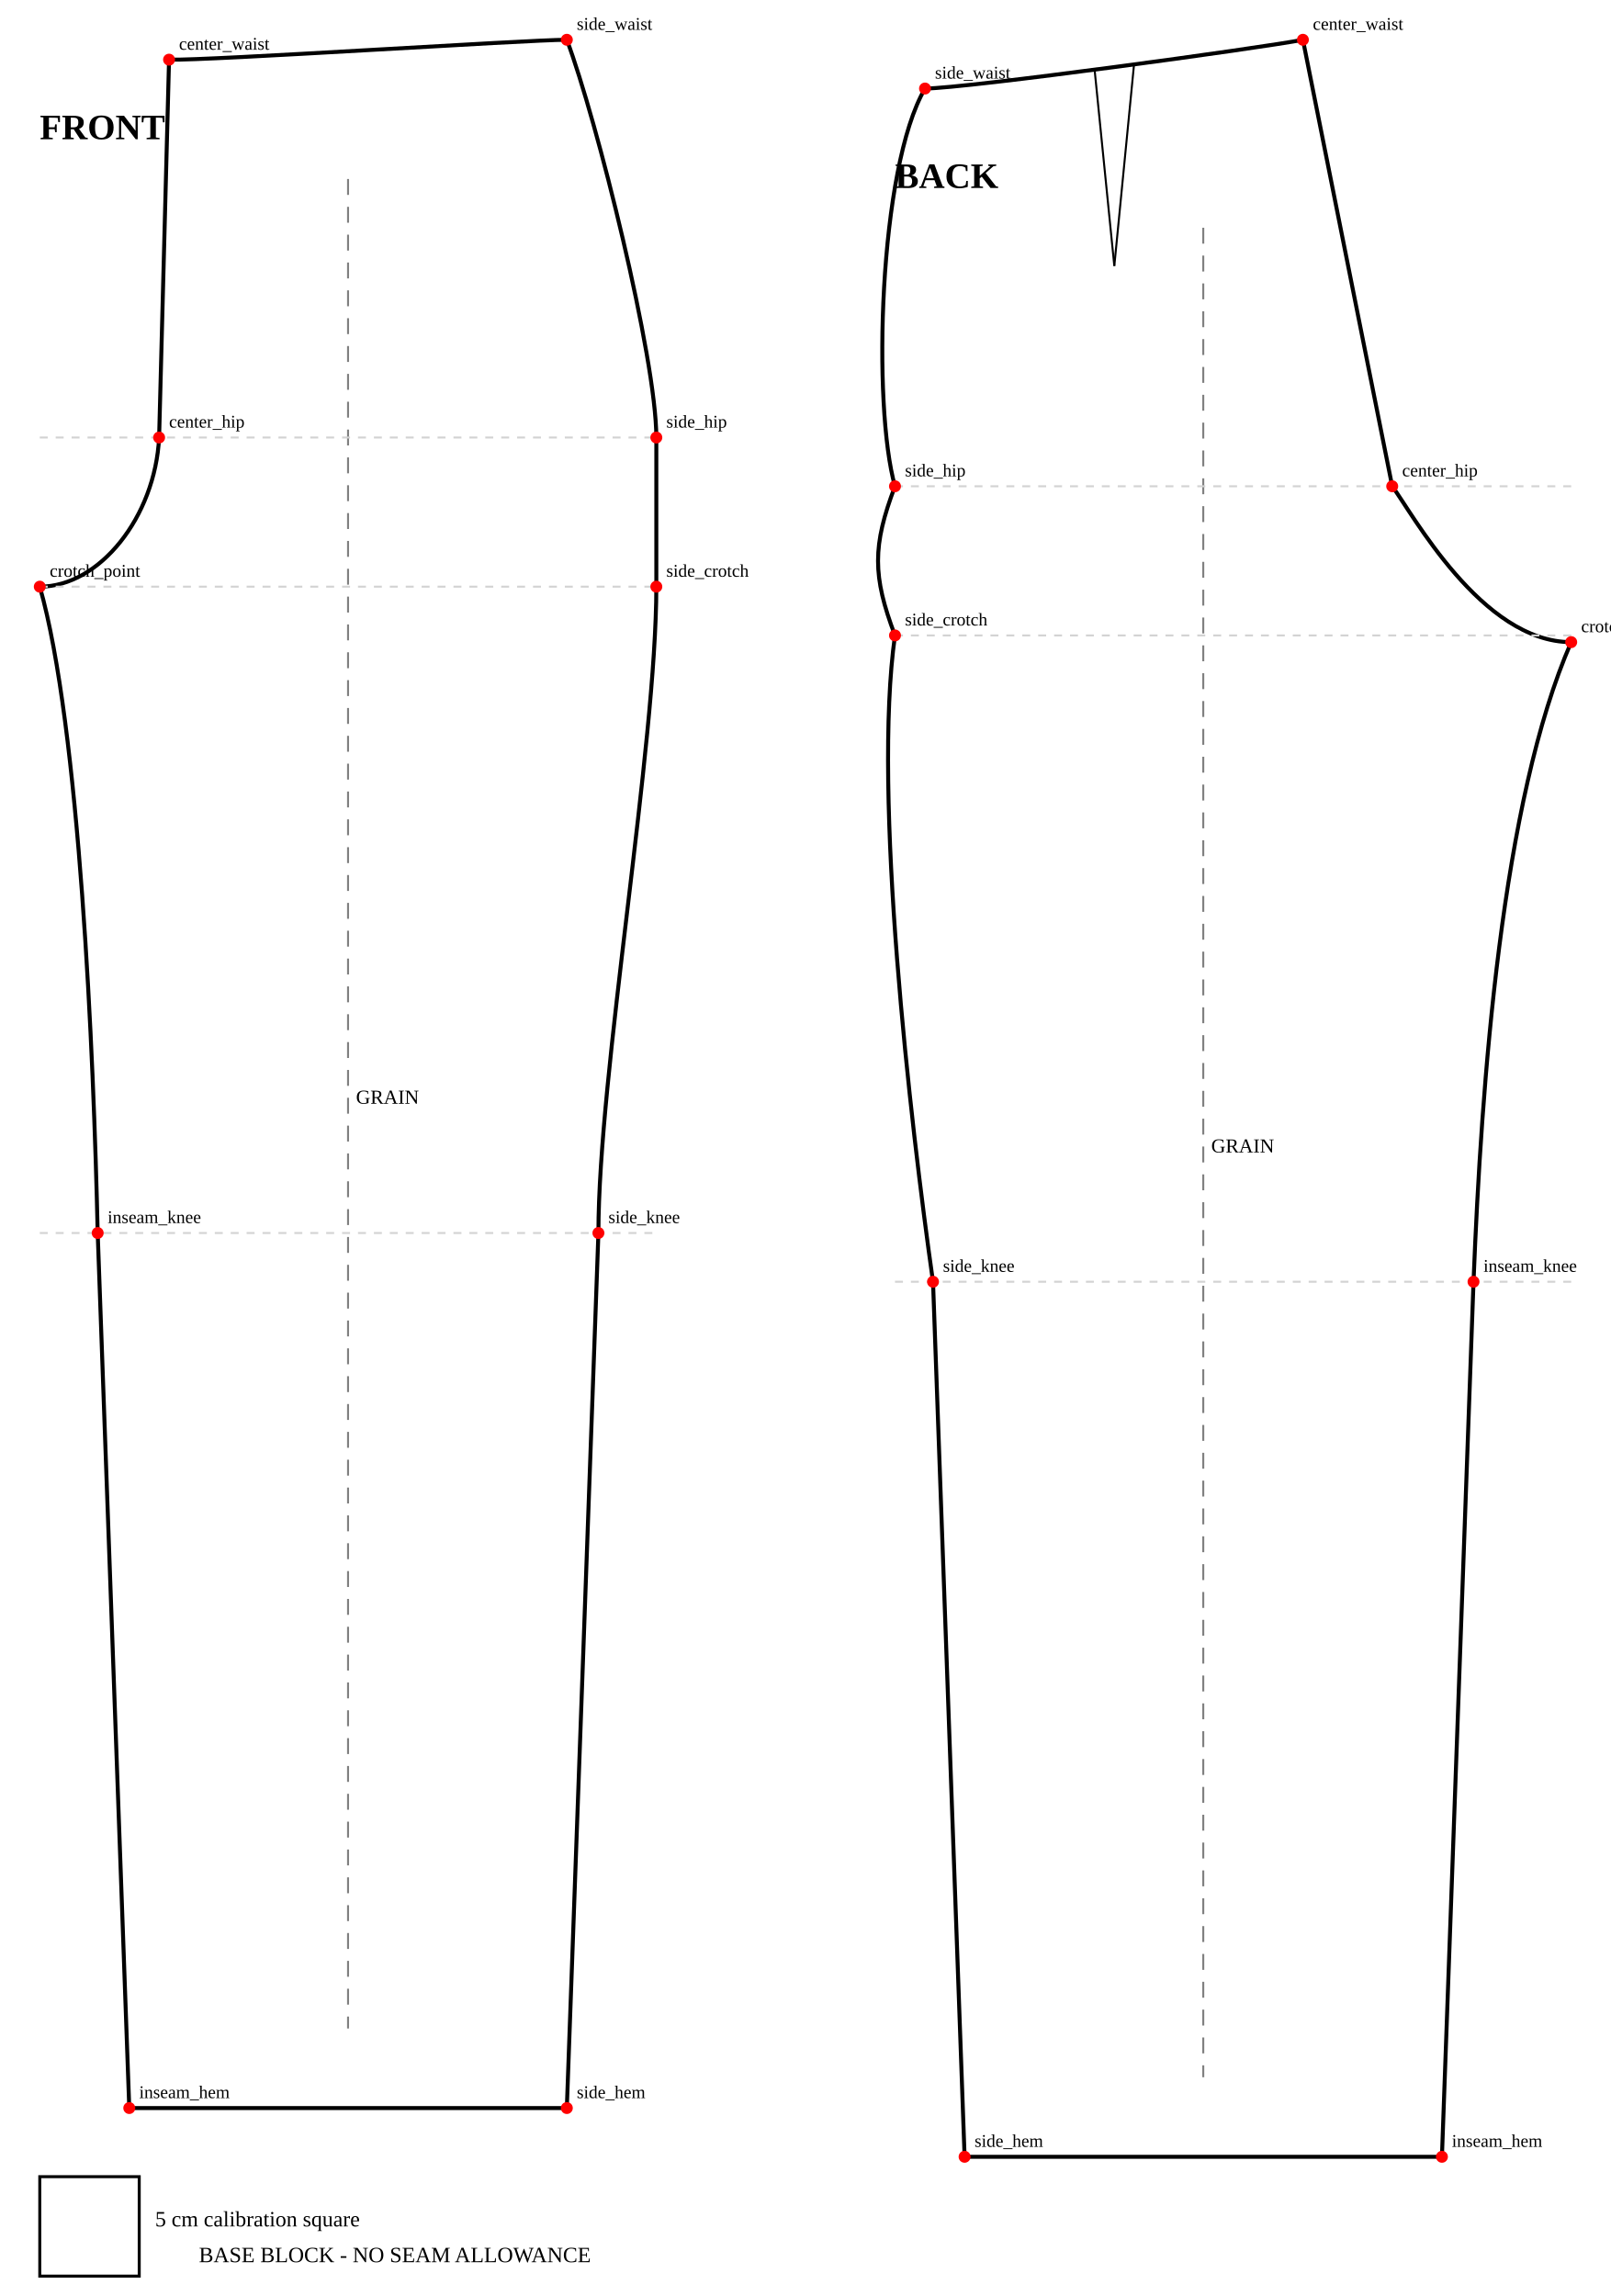
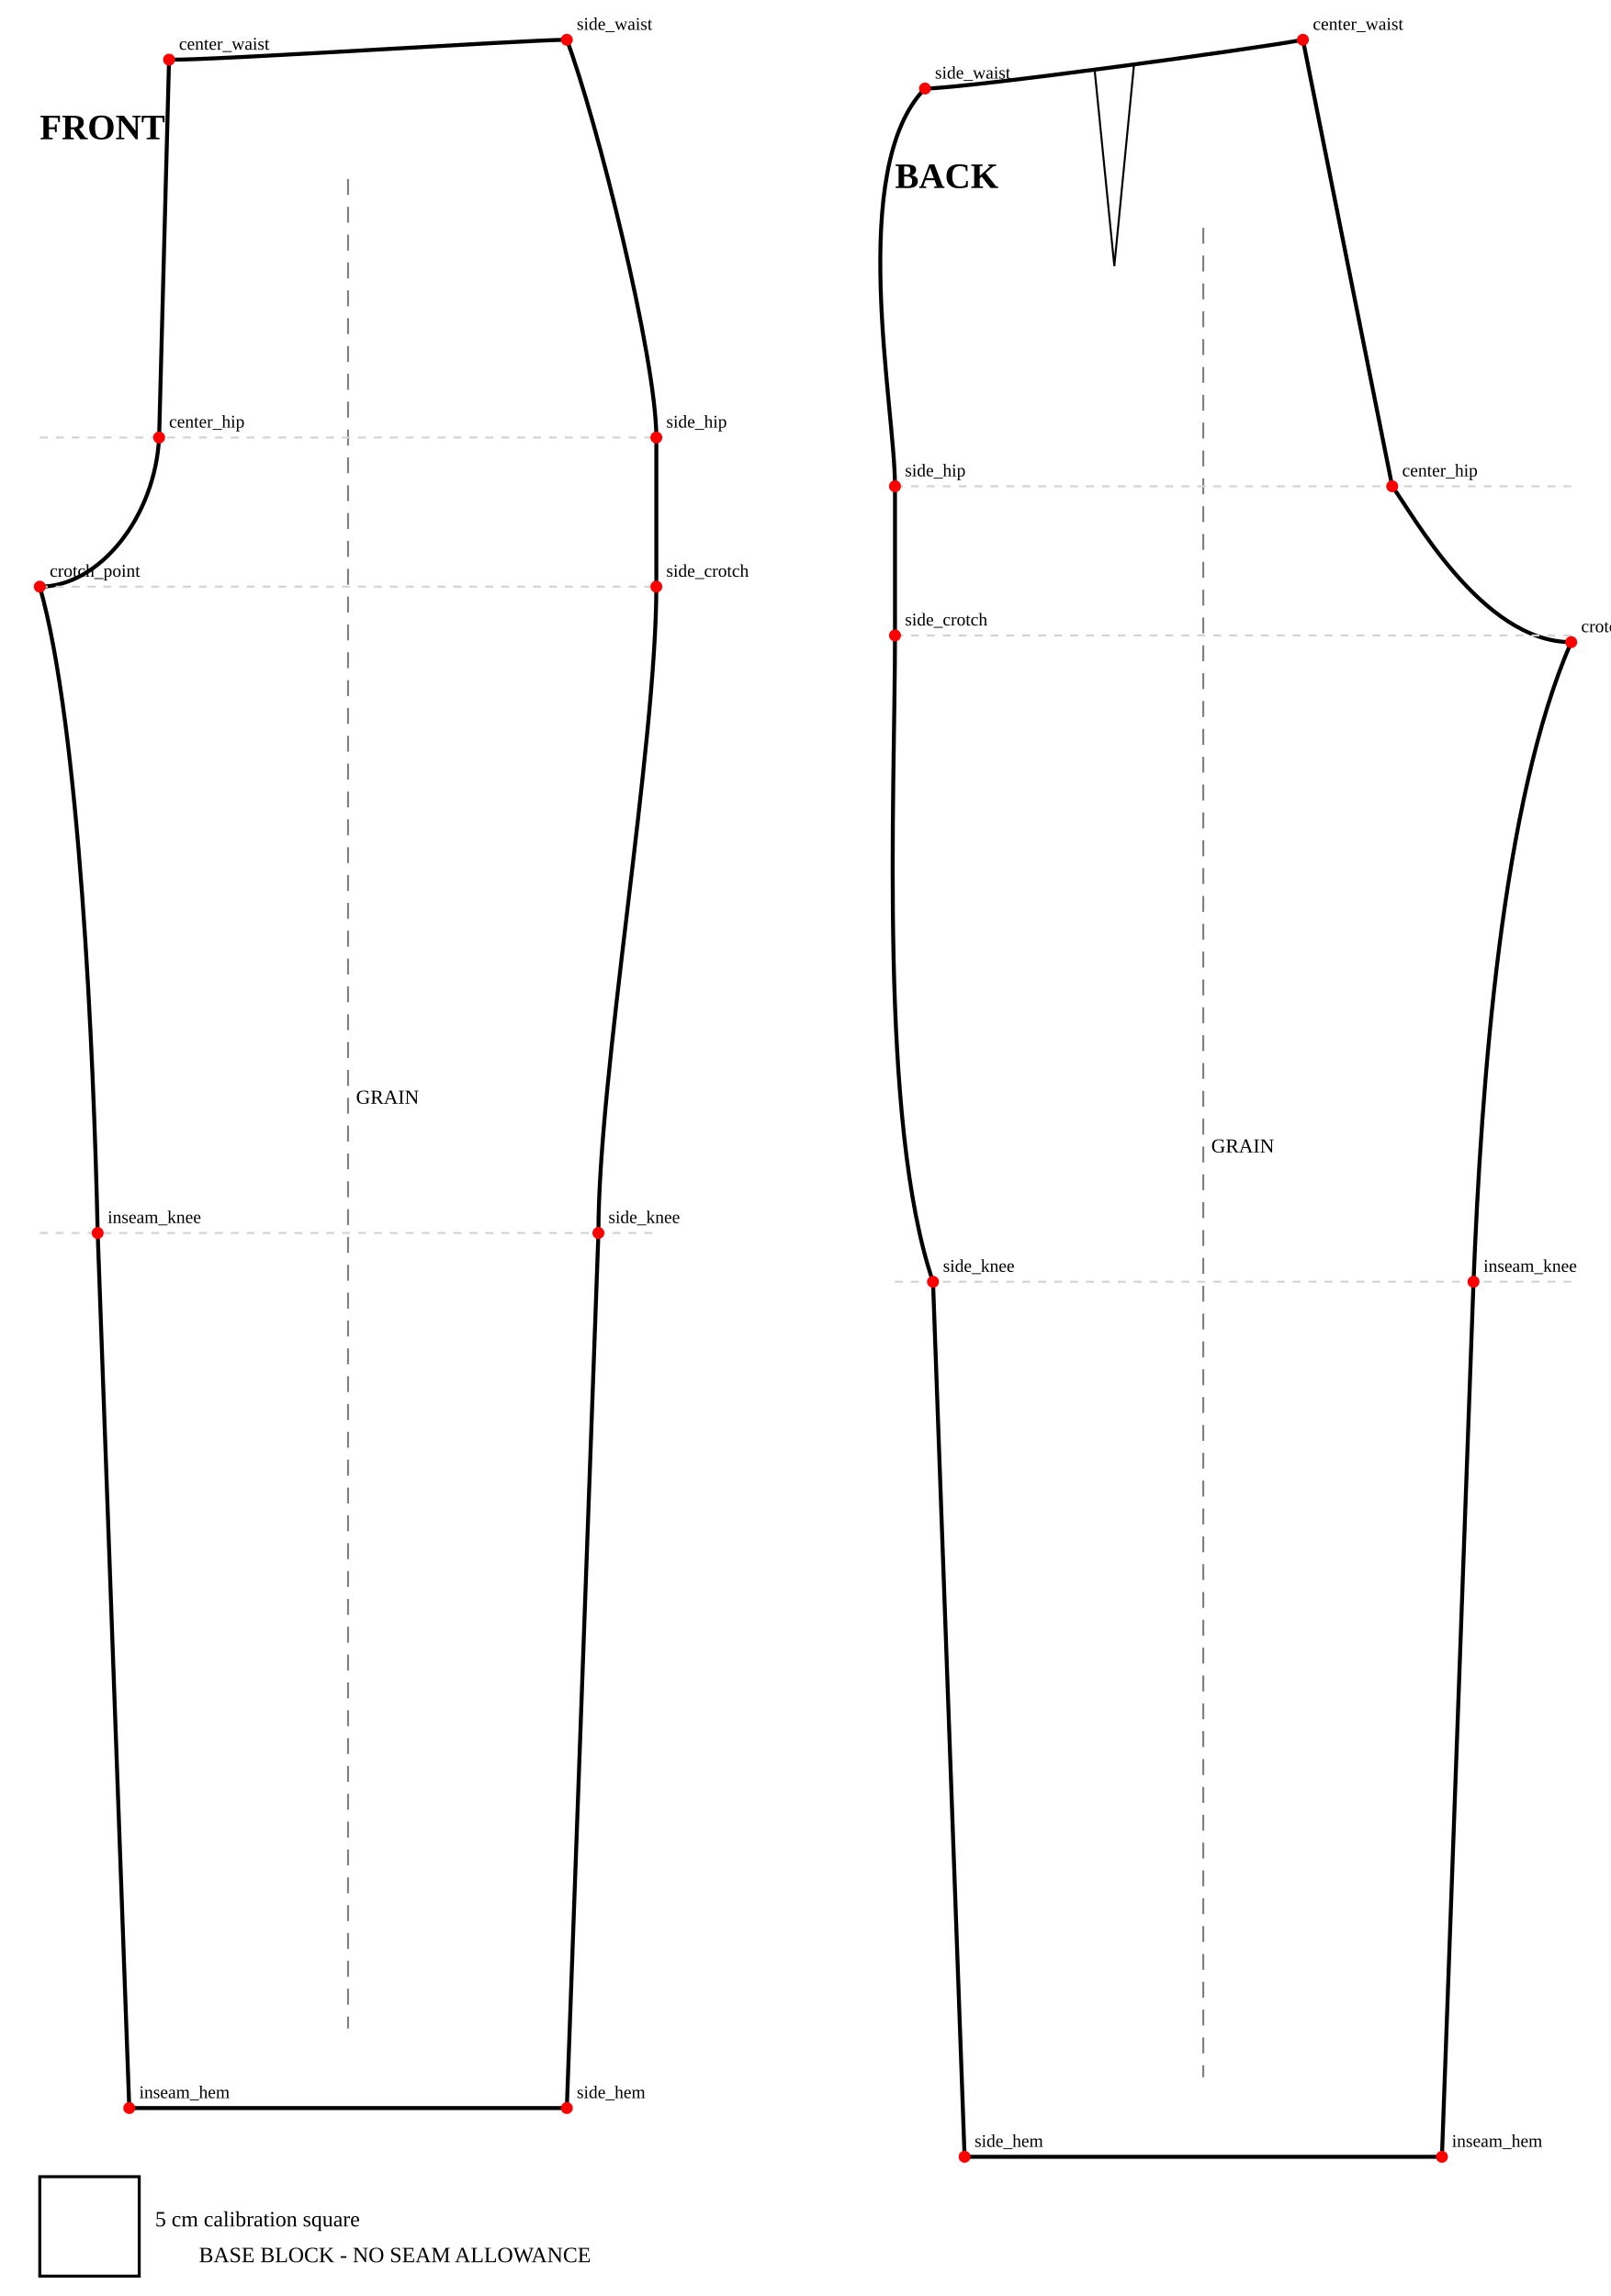
- <svg xmlns="http://www.w3.org/2000/svg" baseProfile="full" height="1154.515mm" version="1.1" viewBox="0 0 810.0 1154.515" width="810.0mm">
+ <svg xmlns="http://www.w3.org/2000/svg" baseProfile="full" height="1154.515mm" version="1.1" viewBox="0 0 810 1154.515" width="810mm">
  <defs />
  <rect fill="white" height="100%" width="100%" x="0" y="0" />
-   <path d="M 85.0 30.0 C 104.993 30.526 265.0 20.0 285.0 20.0 C 300.0 60.0 330.0 180.0 330.0 220.0 C 330.0 250.0 330.0 265.0 330.0 295.0 C 330.0 375.0 300.882 540.0 300.882 620.0 L 285.0 1060.0 L 65.0 1060.0 L 49.118 620.0 C 47.118 530.0 40.0 365.0 20.0 295.0 C 50.0 295.0 78.0 260.0 80.0 220.0 L 85.0 30.0 Z" fill="none" stroke="black" stroke-linecap="round" stroke-linejoin="round" stroke-width="2" />
-   <line stroke="gray" stroke-dasharray="8,6" x1="175.0" x2="175.0" y1="90.0" y2="1020.0" />
+   <path d="M 85.0 30 C 104.993 30.526 265.0 20 285.0 20 C 300.0 60 330 180 330 220 C 330 250 330 265.0 330 295.0 C 330 375.0 300.882 540 300.882 620 L 285.0 1060 L 65.0 1060 L 49.118 620 C 47.118 530 40 365.0 20 295.0 C 50 295.0 78.0 260 80 220 L 85.0 30 Z" fill="none" stroke="black" stroke-linecap="round" stroke-linejoin="round" stroke-width="2" />
+   <line stroke="gray" stroke-dasharray="8,6" x1="175.0" x2="175.0" y1="90" y2="1020.0" />
  <text font-size="10px" x="179.0" y="555.0">GRAIN</text>
-   <text font-size="18px" font-weight="bold" x="20.0" y="70.0">FRONT</text>
-   <line stroke="black" stroke-width="1.5" x1="298.382" x2="303.382" y1="620.0" y2="620.0" />
-   <line stroke="black" stroke-width="1.5" x1="46.618" x2="51.618" y1="620.0" y2="620.0" />
-   <line stroke="lightgray" stroke-dasharray="4,4" x1="20.0" x2="330.0" y1="220.0" y2="220.0" />
-   <line stroke="lightgray" stroke-dasharray="4,4" x1="20.0" x2="330.0" y1="295.0" y2="295.0" />
-   <line stroke="lightgray" stroke-dasharray="4,4" x1="20.0" x2="330.0" y1="620.0" y2="620.0" />
-   <circle cx="85.0" cy="30.0" fill="red" r="3" />
-   <text font-size="9px" x="90.0" y="25.0">center_waist</text>
-   <circle cx="285.0" cy="20.0" fill="red" r="3" />
-   <text font-size="9px" x="290.0" y="15.0">side_waist</text>
-   <circle cx="330.0" cy="220.0" fill="red" r="3" />
-   <text font-size="9px" x="335.0" y="215.0">side_hip</text>
-   <circle cx="330.0" cy="295.0" fill="red" r="3" />
-   <text font-size="9px" x="335.0" y="290.0">side_crotch</text>
-   <circle cx="300.882" cy="620.0" fill="red" r="3" />
-   <text font-size="9px" x="305.882" y="615.0">side_knee</text>
-   <circle cx="285.0" cy="1060.0" fill="red" r="3" />
-   <text font-size="9px" x="290.0" y="1055.0">side_hem</text>
-   <circle cx="65.0" cy="1060.0" fill="red" r="3" />
-   <text font-size="9px" x="70.0" y="1055.0">inseam_hem</text>
-   <circle cx="49.118" cy="620.0" fill="red" r="3" />
-   <text font-size="9px" x="54.118" y="615.0">inseam_knee</text>
-   <circle cx="20.0" cy="295.0" fill="red" r="3" />
-   <text font-size="9px" x="25.0" y="290.0">crotch_point</text>
-   <circle cx="80.0" cy="220.0" fill="red" r="3" />
-   <text font-size="9px" x="85.0" y="215.0">center_hip</text>
-   <path d="M 655.097 20.0 C 635.485 23.922 485.097 44.515 465.097 44.515 C 441.731 84.515 438.634 204.515 450.0 244.515 C 438.634 274.515 438.634 289.515 450.0 319.515 C 438.634 399.515 457.752 564.515 469.118 644.515 L 485.0 1084.515 L 725.0 1084.515 L 740.882 644.515 C 744.882 544.515 755.0 402.891 790.0 322.891 C 745.0 322.891 710.0 257.891 700.0 244.515 L 655.097 20.0 Z" fill="none" stroke="black" stroke-linecap="round" stroke-linejoin="round" stroke-width="2" />
+   <text font-size="18px" font-weight="bold" x="20" y="70">FRONT</text>
+   <line stroke="black" stroke-width="1.5" x1="298.382" x2="303.382" y1="620" y2="620" />
+   <line stroke="black" stroke-width="1.5" x1="46.618" x2="51.618" y1="620" y2="620" />
+   <line stroke="lightgray" stroke-dasharray="4,4" x1="20" x2="330" y1="220.0" y2="220.0" />
+   <line stroke="lightgray" stroke-dasharray="4,4" x1="20" x2="330" y1="295.0" y2="295.0" />
+   <line stroke="lightgray" stroke-dasharray="4,4" x1="20" x2="330" y1="620.0" y2="620.0" />
+   <circle cx="85.0" cy="30" fill="red" r="3" />
+   <text font-size="9px" x="90.0" y="25">center_waist</text>
+   <circle cx="285.0" cy="20" fill="red" r="3" />
+   <text font-size="9px" x="290.0" y="15">side_waist</text>
+   <circle cx="330" cy="220" fill="red" r="3" />
+   <text font-size="9px" x="335" y="215">side_hip</text>
+   <circle cx="330" cy="295.0" fill="red" r="3" />
+   <text font-size="9px" x="335" y="290.0">side_crotch</text>
+   <circle cx="300.882" cy="620" fill="red" r="3" />
+   <text font-size="9px" x="305.882" y="615">side_knee</text>
+   <circle cx="285.0" cy="1060" fill="red" r="3" />
+   <text font-size="9px" x="290.0" y="1055">side_hem</text>
+   <circle cx="65.0" cy="1060" fill="red" r="3" />
+   <text font-size="9px" x="70.0" y="1055">inseam_hem</text>
+   <circle cx="49.118" cy="620" fill="red" r="3" />
+   <text font-size="9px" x="54.118" y="615">inseam_knee</text>
+   <circle cx="20" cy="295.0" fill="red" r="3" />
+   <text font-size="9px" x="25" y="290.0">crotch_point</text>
+   <circle cx="80" cy="220" fill="red" r="3" />
+   <text font-size="9px" x="85" y="215">center_hip</text>
+   <path d="M 655.097 20.0 C 635.485 23.922 485.097 44.515 465.097 44.515 C 425.755 84.515 450 204.515 450 244.515 C 450 274.515 450 289.515 450 319.515 C 450 399.515 441.775 564.515 469.118 644.515 L 485.0 1084.515 L 725.0 1084.515 L 740.882 644.515 C 744.882 544.515 755.0 402.891 790 322.891 C 745.0 322.891 710 257.891 700 244.515 L 655.097 20.0 Z" fill="none" stroke="black" stroke-linecap="round" stroke-linejoin="round" stroke-width="2" />
  <line stroke="gray" stroke-dasharray="8,6" x1="605.0" x2="605.0" y1="114.515" y2="1044.515" />
  <text font-size="10px" x="609.0" y="579.515">GRAIN</text>
-   <text font-size="18px" font-weight="bold" x="450.0" y="94.515">BACK</text>
+   <text font-size="18px" font-weight="bold" x="450" y="94.515">BACK</text>
  <line stroke="black" stroke-width="1" x1="570.19" x2="560.278" y1="32.401" y2="133.723" />
  <line stroke="black" stroke-width="1" x1="550.363" x2="560.278" y1="35.028" y2="133.723" />
  <line stroke="black" stroke-width="1.5" x1="466.618" x2="471.618" y1="644.515" y2="644.515" />
  <line stroke="black" stroke-width="1.5" x1="738.382" x2="743.382" y1="644.515" y2="644.515" />
-   <line stroke="lightgray" stroke-dasharray="4,4" x1="450.0" x2="790.0" y1="244.515" y2="244.515" />
-   <line stroke="lightgray" stroke-dasharray="4,4" x1="450.0" x2="790.0" y1="319.515" y2="319.515" />
-   <line stroke="lightgray" stroke-dasharray="4,4" x1="450.0" x2="790.0" y1="644.515" y2="644.515" />
+   <line stroke="lightgray" stroke-dasharray="4,4" x1="450" x2="790" y1="244.515" y2="244.515" />
+   <line stroke="lightgray" stroke-dasharray="4,4" x1="450" x2="790" y1="319.515" y2="319.515" />
+   <line stroke="lightgray" stroke-dasharray="4,4" x1="450" x2="790" y1="644.515" y2="644.515" />
  <circle cx="655.097" cy="20.0" fill="red" r="3" />
  <text font-size="9px" x="660.097" y="15.0">center_waist</text>
  <circle cx="465.097" cy="44.515" fill="red" r="3" />
  <text font-size="9px" x="470.097" y="39.515">side_waist</text>
-   <circle cx="450.0" cy="244.515" fill="red" r="3" />
-   <text font-size="9px" x="455.0" y="239.515">side_hip</text>
-   <circle cx="450.0" cy="319.515" fill="red" r="3" />
-   <text font-size="9px" x="455.0" y="314.515">side_crotch</text>
+   <circle cx="450" cy="244.515" fill="red" r="3" />
+   <text font-size="9px" x="455" y="239.515">side_hip</text>
+   <circle cx="450" cy="319.515" fill="red" r="3" />
+   <text font-size="9px" x="455" y="314.515">side_crotch</text>
  <circle cx="469.118" cy="644.515" fill="red" r="3" />
  <text font-size="9px" x="474.118" y="639.515">side_knee</text>
  <circle cx="485.0" cy="1084.515" fill="red" r="3" />
  <text font-size="9px" x="490.0" y="1079.515">side_hem</text>
  <circle cx="725.0" cy="1084.515" fill="red" r="3" />
  <text font-size="9px" x="730.0" y="1079.515">inseam_hem</text>
  <circle cx="740.882" cy="644.515" fill="red" r="3" />
  <text font-size="9px" x="745.882" y="639.515">inseam_knee</text>
-   <circle cx="790.0" cy="322.891" fill="red" r="3" />
-   <text font-size="9px" x="795.0" y="317.891">crotch_point</text>
-   <circle cx="700.0" cy="244.515" fill="red" r="3" />
-   <text font-size="9px" x="705.0" y="239.515">center_hip</text>
-   <rect fill="none" height="50.0" stroke="black" stroke-width="1.5" width="50.0" x="20.0" y="1094.515" />
-   <text font-size="11px" x="78.0" y="1119.515">5 cm calibration square</text>
-   <text font-size="11px" x="100.0" y="1137.515">BASE BLOCK - NO SEAM ALLOWANCE</text>
+   <circle cx="790" cy="322.891" fill="red" r="3" />
+   <text font-size="9px" x="795" y="317.891">crotch_point</text>
+   <circle cx="700" cy="244.515" fill="red" r="3" />
+   <text font-size="9px" x="705" y="239.515">center_hip</text>
+   <rect fill="none" height="50" stroke="black" stroke-width="1.5" width="50" x="20" y="1094.515" />
+   <text font-size="11px" x="78" y="1119.515">5 cm calibration square</text>
+   <text font-size="11px" x="100" y="1137.515">BASE BLOCK - NO SEAM ALLOWANCE</text>
</svg>
